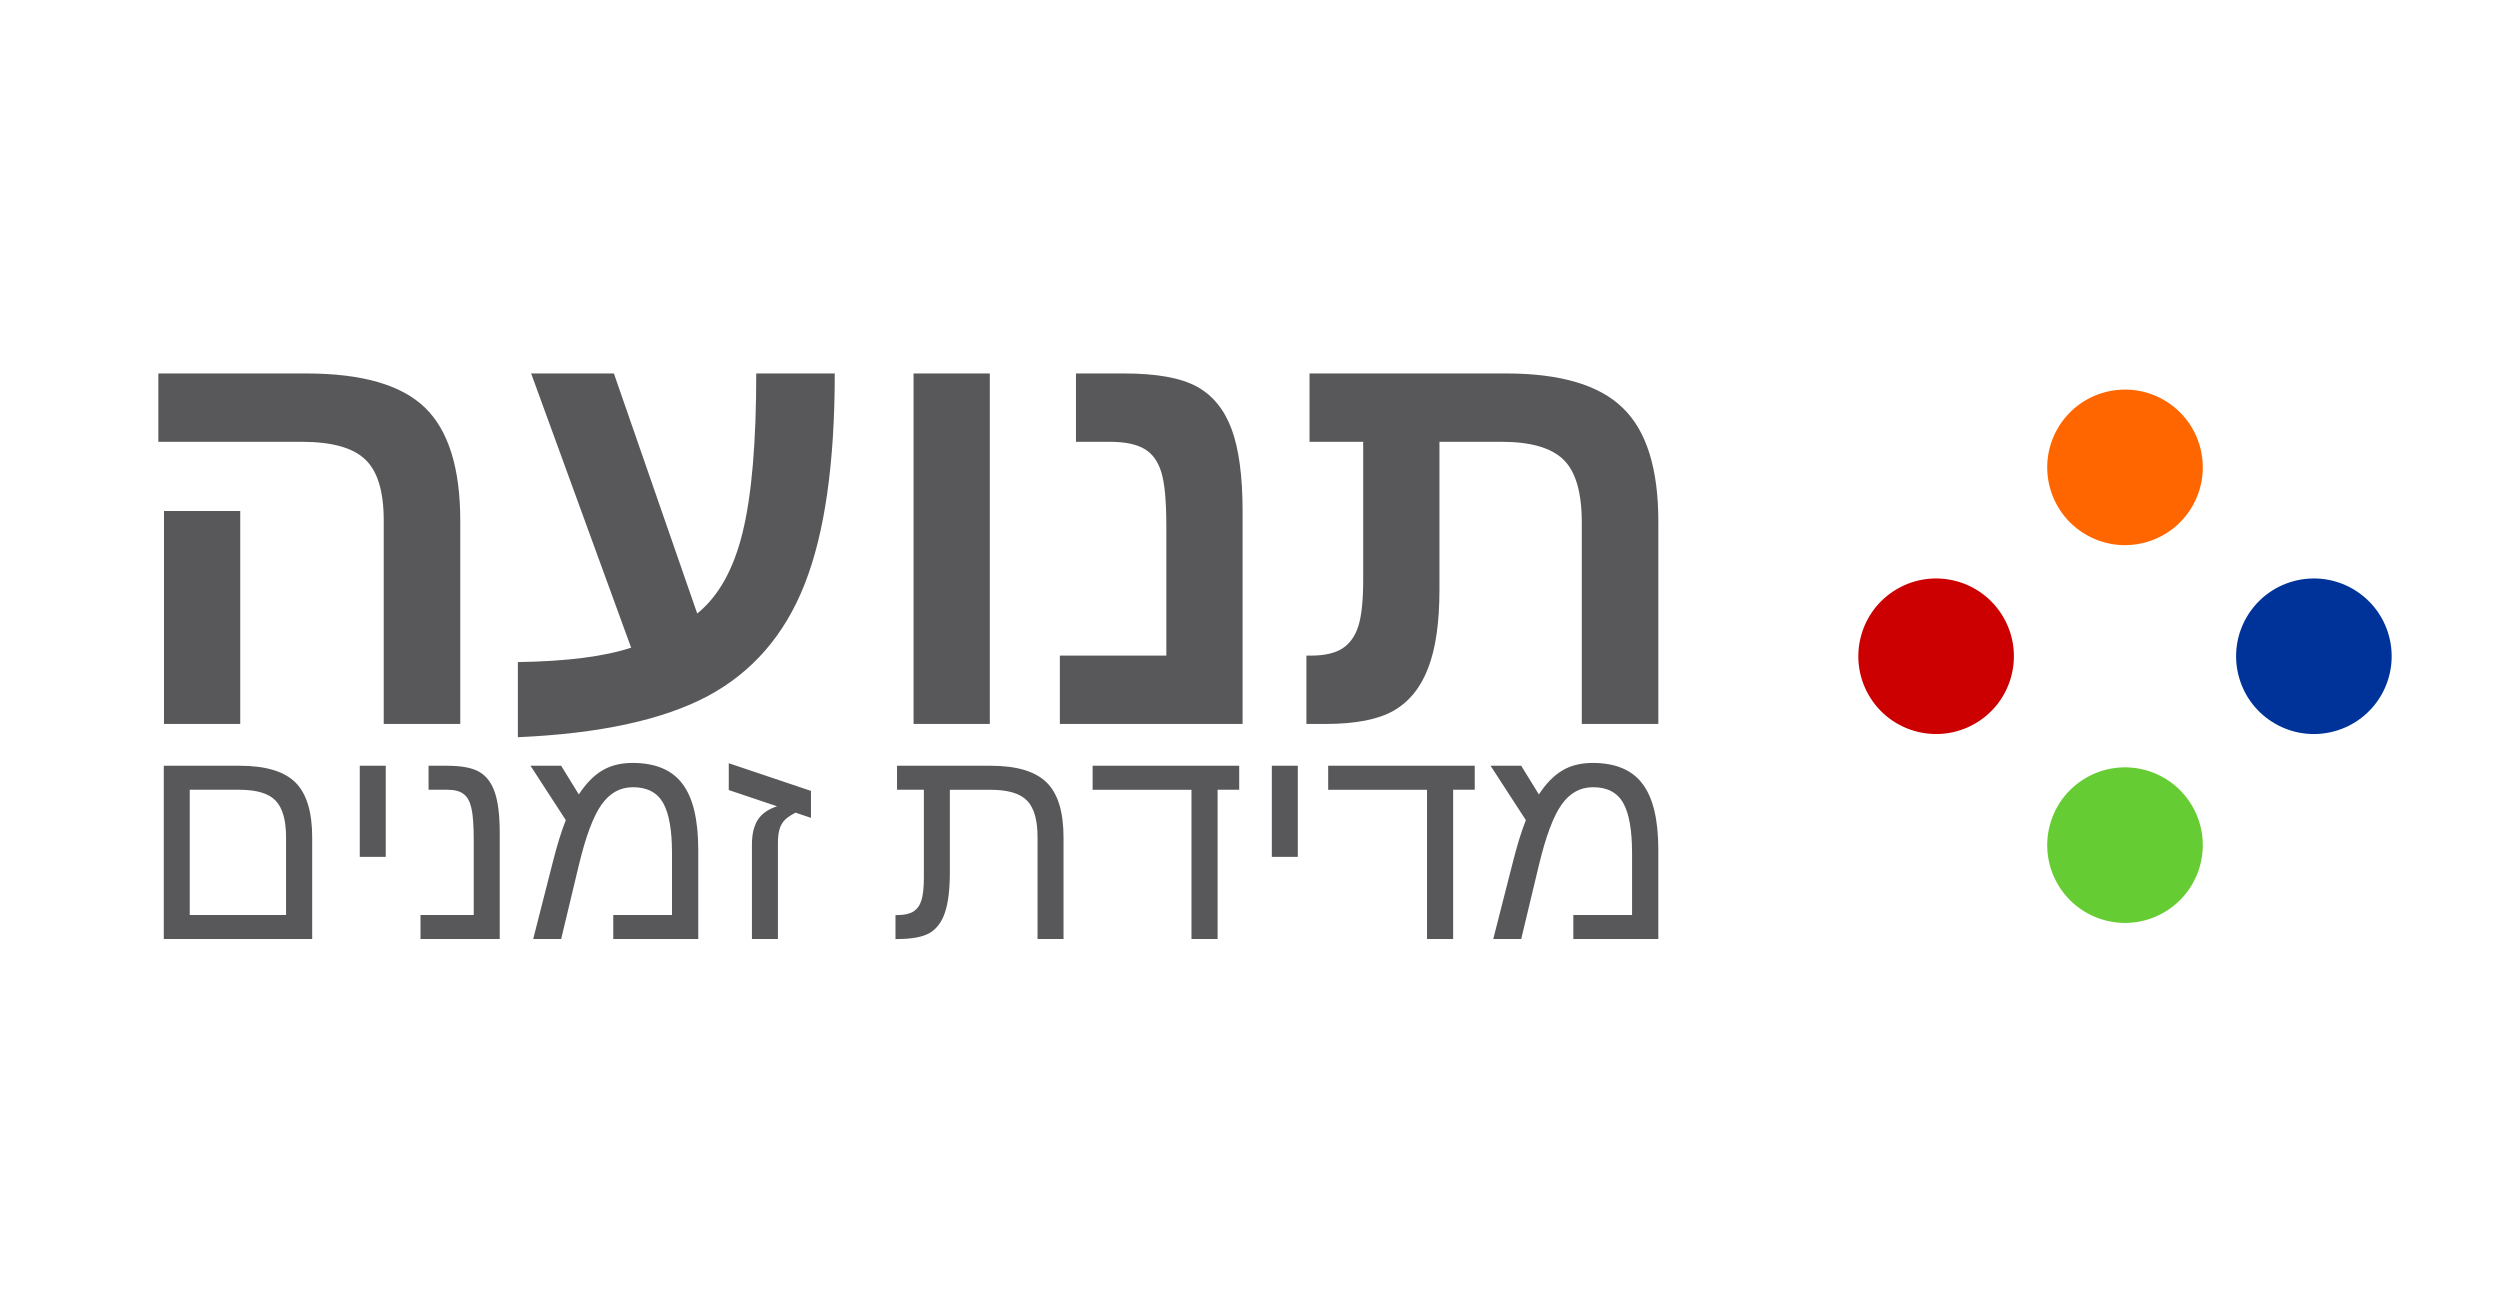
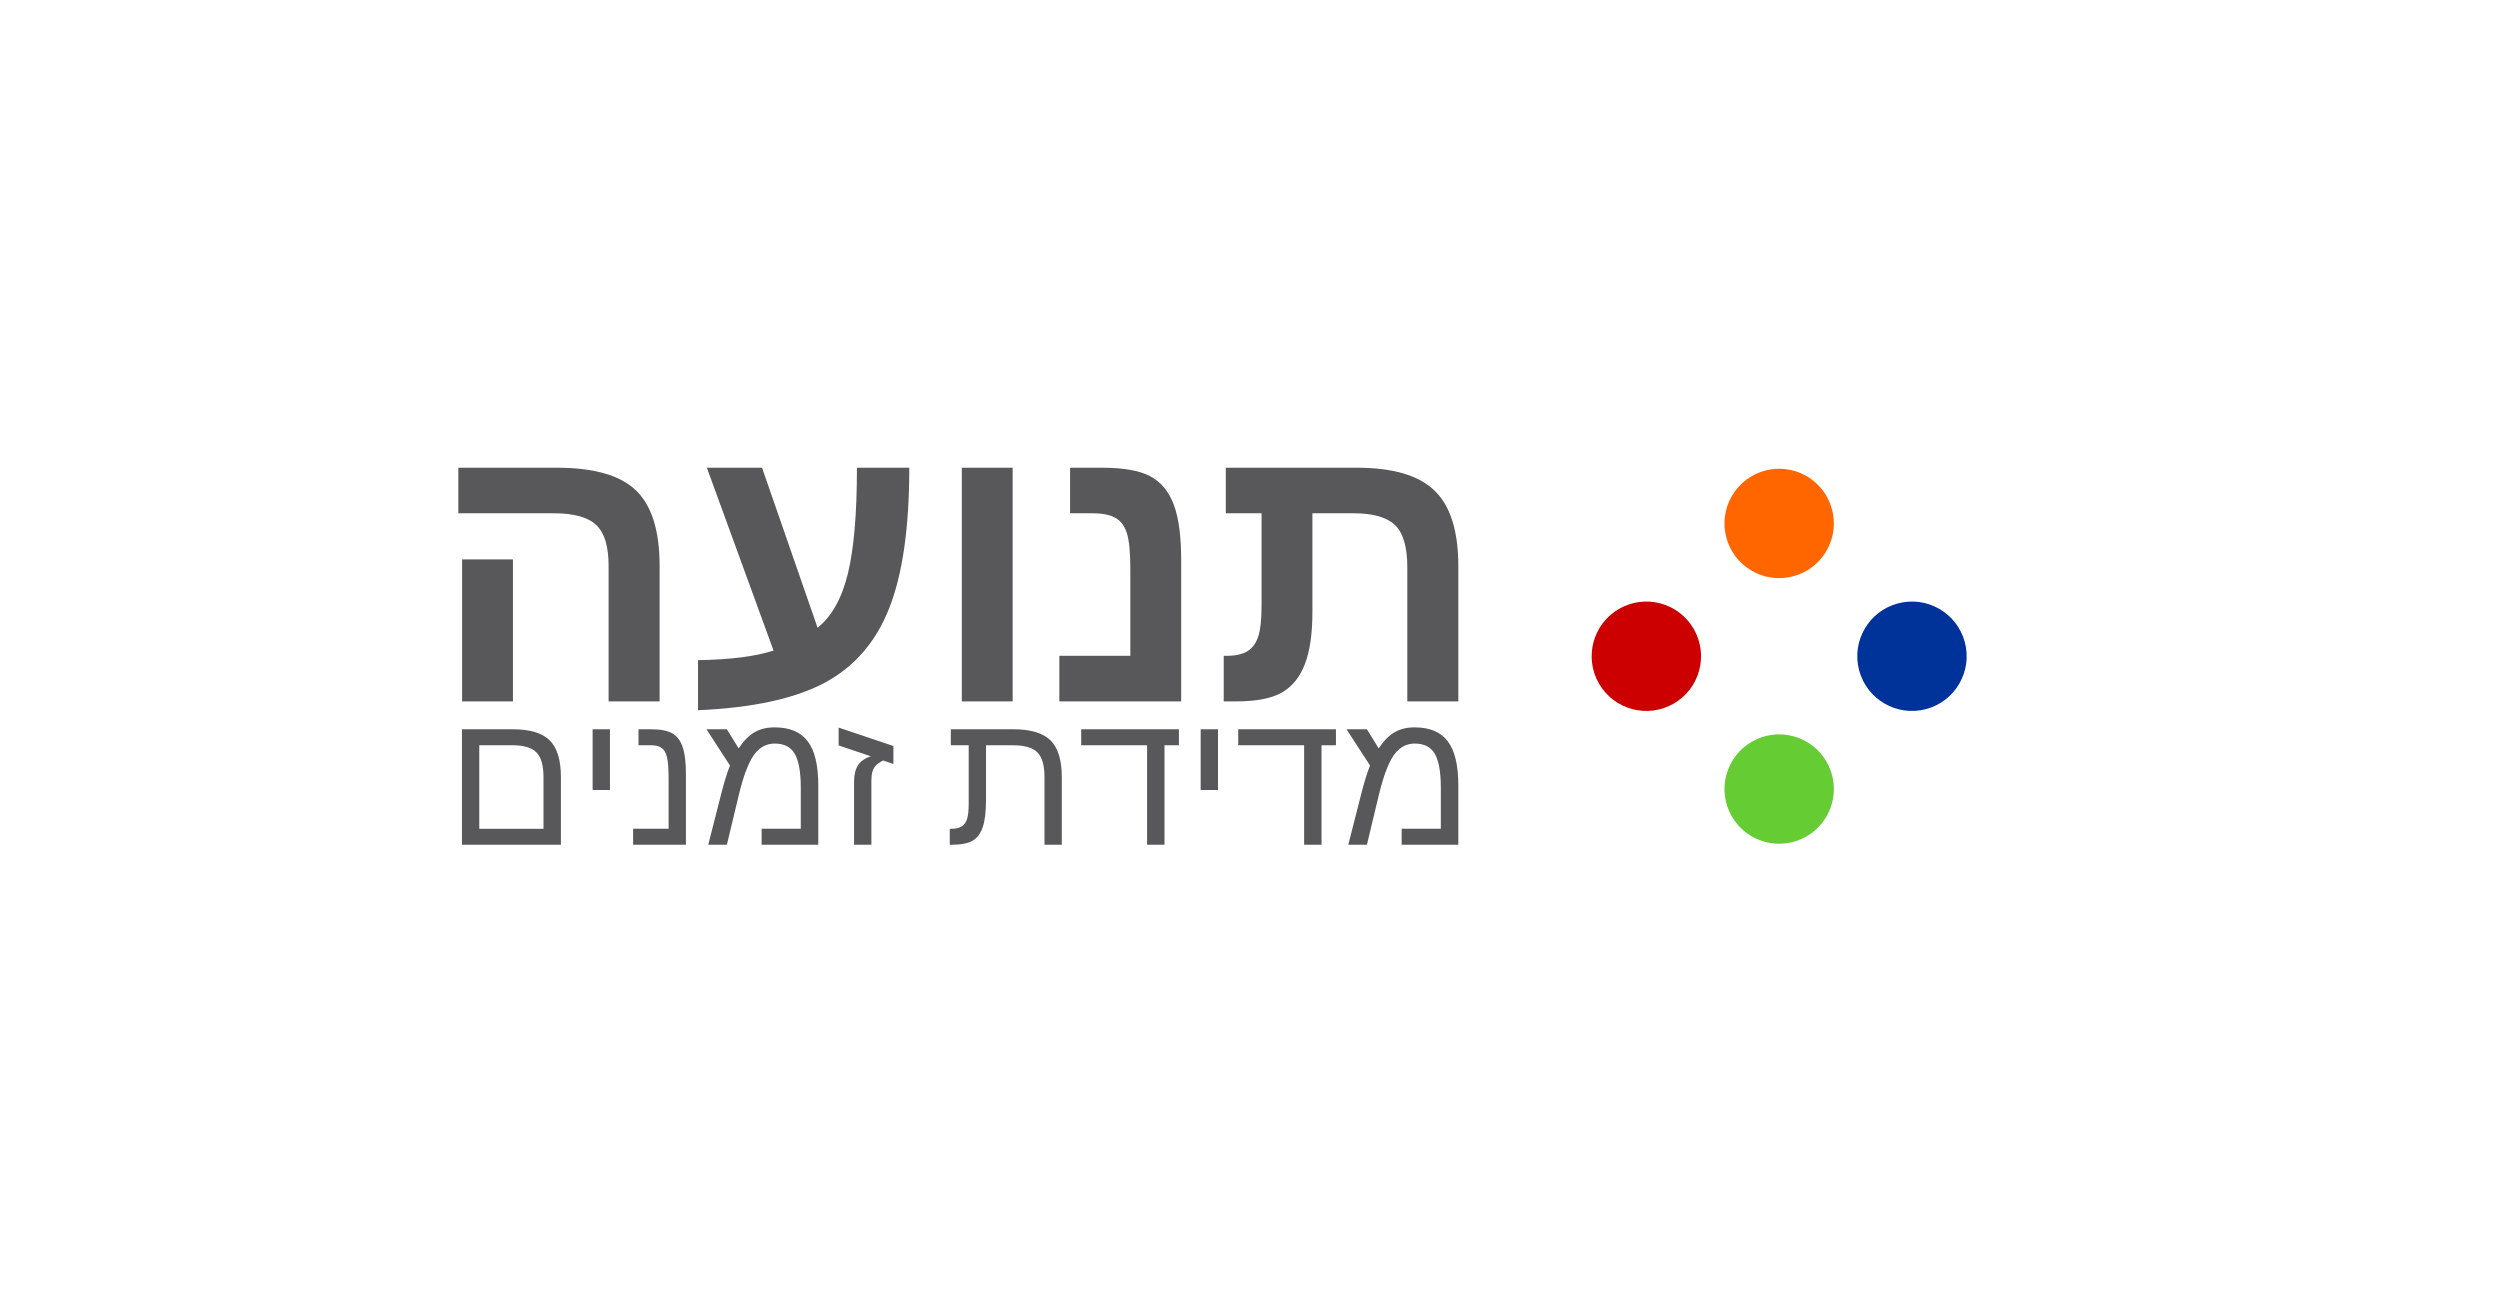
<svg xmlns="http://www.w3.org/2000/svg" viewBox="0 0 600 315" id="svg2" version="1.1" width="600" height="315">
  <defs id="defs16" />
-   <g letter-spacing="0" id="g4" style="font-family:'Noto Sans Hebrew';letter-spacing:0;fill:#58585a" transform="matrix(1.542456,0,0,1.542456,36.76141,88.08716)">
+   <g letter-spacing="0" id="g4" style="font-family:'Noto Sans Hebrew';letter-spacing:0;fill:#58585a" transform="matrix(1.028304,0,0,1.028304,109.1743,111.2248)">
    <g style="font-weight:bold;font-size:90px;line-height:125%;word-spacing:0" font-size="90" word-spacing="0" font-weight="bold" id="g6">
      <path style="line-height:125%;-inkscape-font-specification:'Noto Sans Hebrew, Bold';text-align:start" d="m 188.274,11.634 -8.35,0 0,-10.634 30.586,0 q 12.656,0 18.15,5.36 5.537,5.318 5.537,17.667 l 0,31.508 -11.91,0 0,-31.333 q 0,-7.03 -2.856,-9.8 -2.855,-2.768 -9.623,-2.768 l -9.668,0 0,23.026 q 0,7.648 -1.76,12.174 -1.713,4.527 -5.36,6.636 -3.647,2.065 -10.59,2.065 l -2.99,0 0,-10.635 0.748,0 q 3.076,0 4.834,-1.098 1.758,-1.143 2.505,-3.516 0.747,-2.373 0.747,-7.163 l 0,-21.49 z m -18.764,43.901 -28.433,0 0,-10.635 16.567,0 0,-20.125 q 0,-5.933 -0.79,-8.438 -0.792,-2.55 -2.638,-3.603 -1.845,-1.1 -5.405,-1.1 l -5.228,0 0,-10.634 7.47,0 q 7.56,0 11.294,2.02 3.736,2.022 5.45,6.636 1.713,4.615 1.713,12.833 l 0,33.045 z M 118.313,1 l 11.865,0 0,54.535 -11.865,0 0,-54.535 z M 56.746,45.91 Q 68.083,45.736 74.368,43.67 L 58.81,1 71.687,1 84.65,38.352 q 4.967,-4 7.076,-12.656 Q 93.836,17.04 93.836,1 l 12.216,0 q 0,20.96 -4.702,32.826 -4.658,11.822 -15.117,17.403 -10.46,5.536 -29.487,6.37 l 0,-11.689 z m -43.199,9.625 -11.865,0 0,-33.135 11.865,0 0,33.135 z m 34.234,0 -11.908,0 0,-31.685 q 0,-6.723 -2.857,-9.447 -2.856,-2.77 -9.932,-2.77 l -22.281,0 L 0.803,1 23.83,1 q 12.965,0 18.46,5.316 5.493,5.317 5.493,17.622 l 0,31.595 z" id="path8" />
    </g>
    <g style="font-size:45px;line-height:125%;word-spacing:-1.35" font-size="45" word-spacing="-1.35" id="g10">
      <path style="line-height:125%;-inkscape-font-specification:'Noto Sans Hebrew, Normal';text-align:start" d="m 223.98,61.6 q 5.317,0 7.756,3.253 2.46,3.23 2.46,10.283 l 0,13.864 -13.226,0 0,-3.735 9.14,0 0,-9.625 q 0,-5.382 -1.384,-7.82 -1.385,-2.44 -4.703,-2.44 -2.966,0 -4.878,2.703 -1.91,2.68 -3.537,9.448 L 212.86,89 l -4.35,0 3.01,-11.8 q 1.034,-4.107 2.066,-6.7 l -5.493,-8.46 4.768,0 2.748,4.46 q 1.714,-2.592 3.67,-3.735 1.955,-1.164 4.7,-1.164 z m -21.71,27.4 -4.064,0 0,-23.223 -15.38,0 0,-3.737 22.806,0 0,3.736 -3.362,0 0,23.224 z m -28.212,-26.96 4.043,0 0,14.173 -4.042,0 0,-14.173 z M 165.62,89 l -4.065,0 0,-23.223 -15.38,0 0,-3.737 22.807,0 0,3.736 -3.362,0 0,23.224 z m -45.703,-23.224 -4.175,0 0,-3.736 14.568,0 q 6.065,0 8.7,2.593 2.638,2.57 2.638,8.57 l 0,15.797 -4.043,0 0,-15.84 q 0,-4.043 -1.648,-5.712 -1.626,-1.67 -5.69,-1.67 l -6.307,0 0,12.788 q 0,4.043 -0.747,6.262 -0.725,2.22 -2.35,3.208 -1.627,0.967 -5.12,0.967 l -0.243,0 0,-3.735 0.374,0 q 1.538,0 2.417,-0.55 0.88,-0.57 1.253,-1.757 0.374,-1.186 0.374,-3.58 l 0,-13.606 z m -17.567,0.174 0,4.198 -2.396,-0.813 q -1.297,0.68 -1.802,1.275 -0.506,0.593 -0.725,1.428 -0.22,0.813 -0.22,2.065 l 0,14.897 -4.043,0 0,-14.72 q 0,-2.33 0.88,-3.78 0.9,-1.45 3.03,-2.154 l -7.514,-2.526 0,-4.175 12.79,4.306 z M 74.597,61.6 q 5.317,0 7.756,3.253 2.46,3.23 2.46,10.283 l 0,13.864 -13.225,0 0,-3.735 9.14,0 0,-9.625 q 0,-5.382 -1.384,-7.82 -1.384,-2.44 -4.702,-2.44 -2.965,0 -4.877,2.703 -1.912,2.68 -3.538,9.448 L 63.48,89 l -4.352,0 3.01,-11.8 q 1.033,-4.107 2.066,-6.7 l -5.493,-8.46 4.77,0 2.745,4.46 Q 67.94,63.908 69.896,62.765 71.85,61.6 74.597,61.6 Z M 53.92,89 l -12.325,0 0,-3.735 8.284,0 0,-11.645 q 0,-3.516 -0.374,-5.032 -0.35,-1.516 -1.208,-2.153 -0.857,-0.66 -2.483,-0.66 l -2.966,0 0,-3.735 2.834,0 q 3.517,0 5.12,0.99 1.627,0.966 2.374,3.207 0.747,2.22 0.747,6.24 l 0,16.523 z m -21.774,-26.96 4.043,0 0,14.173 -4.044,0 0,-14.173 z M 24.74,89 1.65,89 l 0,-26.96 11.8,0 q 6.064,0 8.678,2.593 2.615,2.593 2.615,8.57 l 0,15.797 z M 5.69,65.777 l 0,19.49 14.986,0 0,-12.11 q 0,-4 -1.626,-5.69 -1.604,-1.692 -5.647,-1.692 l -7.713,0 z" id="path12" />
    </g>
  </g>
-   <g id="g4148" style="fill-opacity:1;stroke:none" transform="matrix(2.666667,0,0,2.666667,446,93.5)">
+   <g id="g4148" style="fill-opacity:1;stroke:none" transform="matrix(1.875,0,0,1.875,382,112.5)">
    <circle id="circle4150" cy="-5.938" cx="24.285" style="fill:#ff6600" transform="matrix(0.8660254,0.4999999,-0.4999999,0.8660254,0,0)" r="7" />
    <circle id="circle4152" cy="-24.285" cx="5.938" style="fill:#cc0000" transform="matrix(-0.8660254,0.4999999,-0.4999999,-0.8660254,0,0)" r="7" />
    <circle id="circle4154" cy="-33.391" cx="33.794" style="fill:#003399" transform="matrix(0.2588191,0.9659258,-0.9659258,0.2588191,0,0)" r="7" />
    <circle id="circle4156" cy="47.507" cx="0.285" style="fill:#66cc33" transform="matrix(0.8660254,-0.4999999,0.4999999,0.8660254,0,0)" r="7" />
  </g>
</svg>
